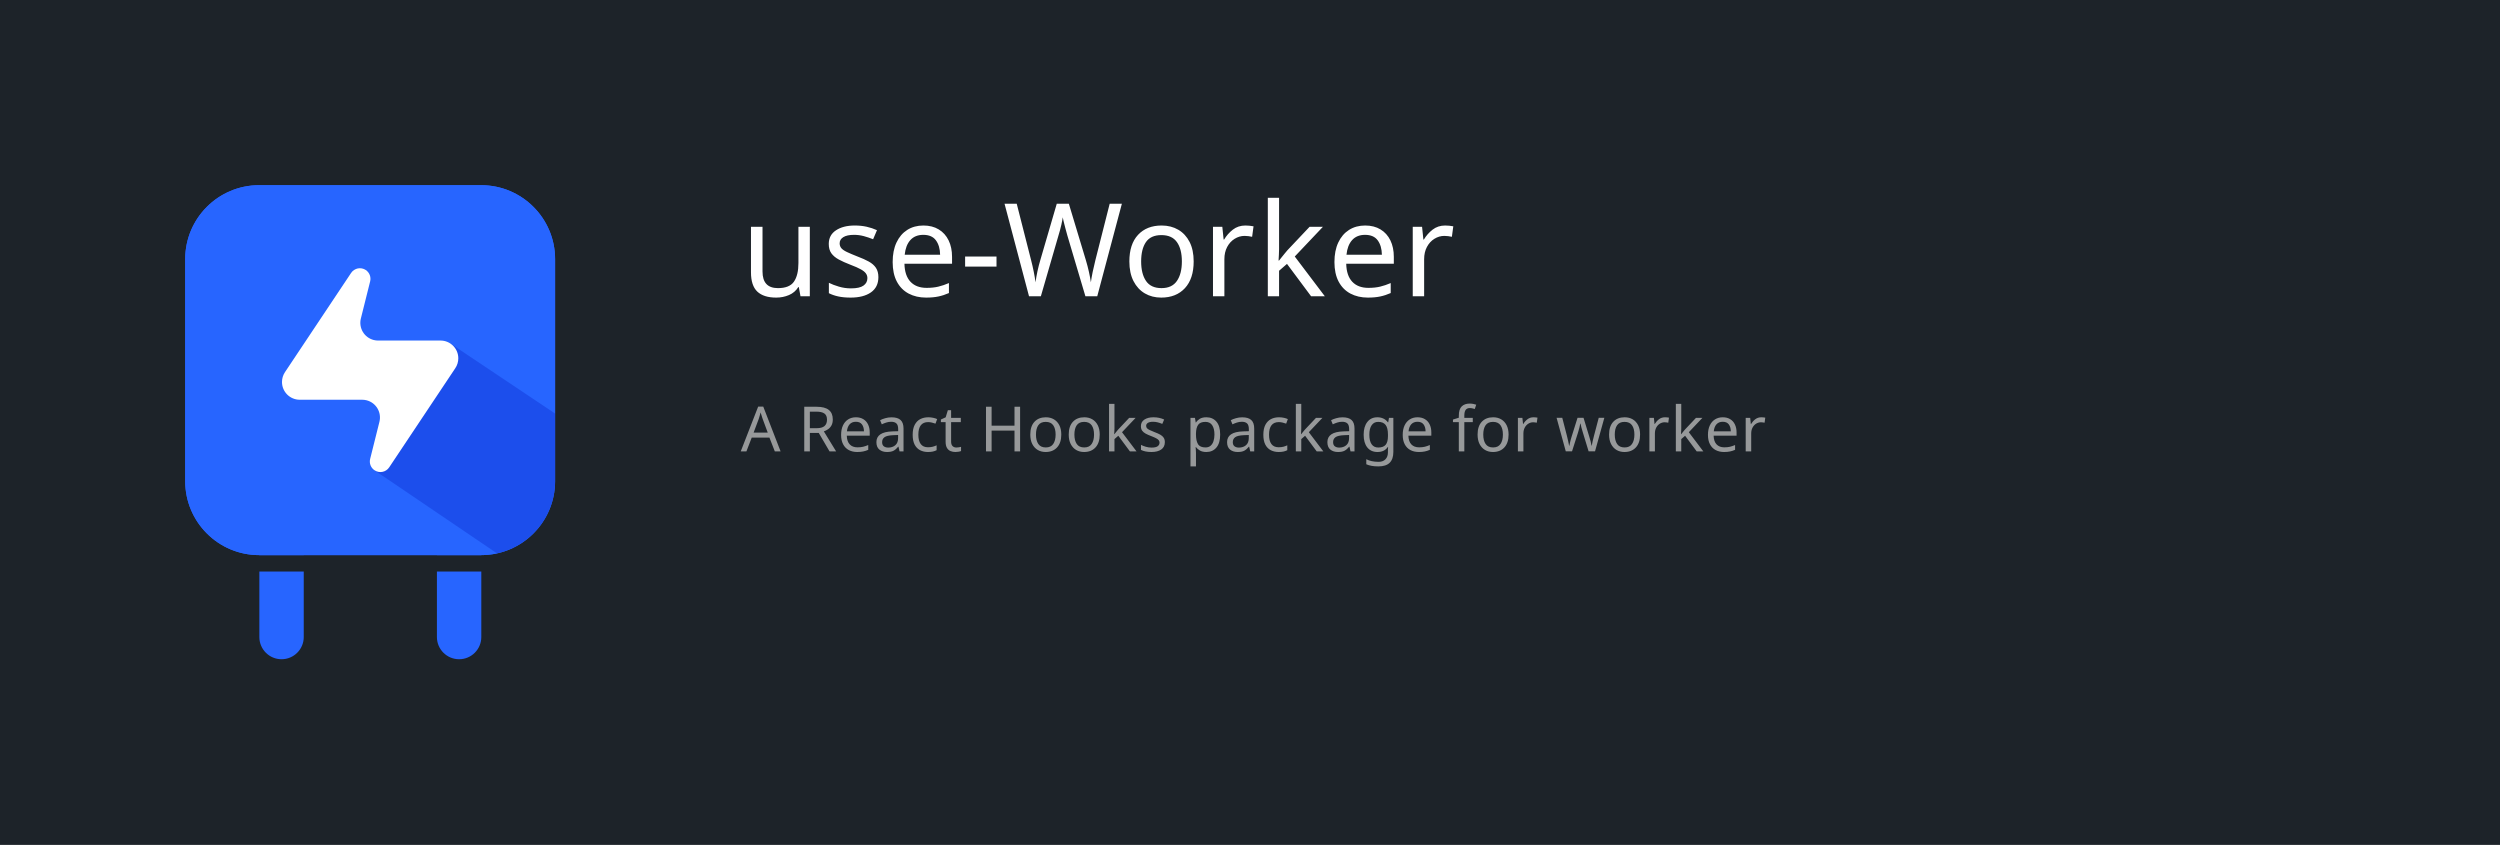
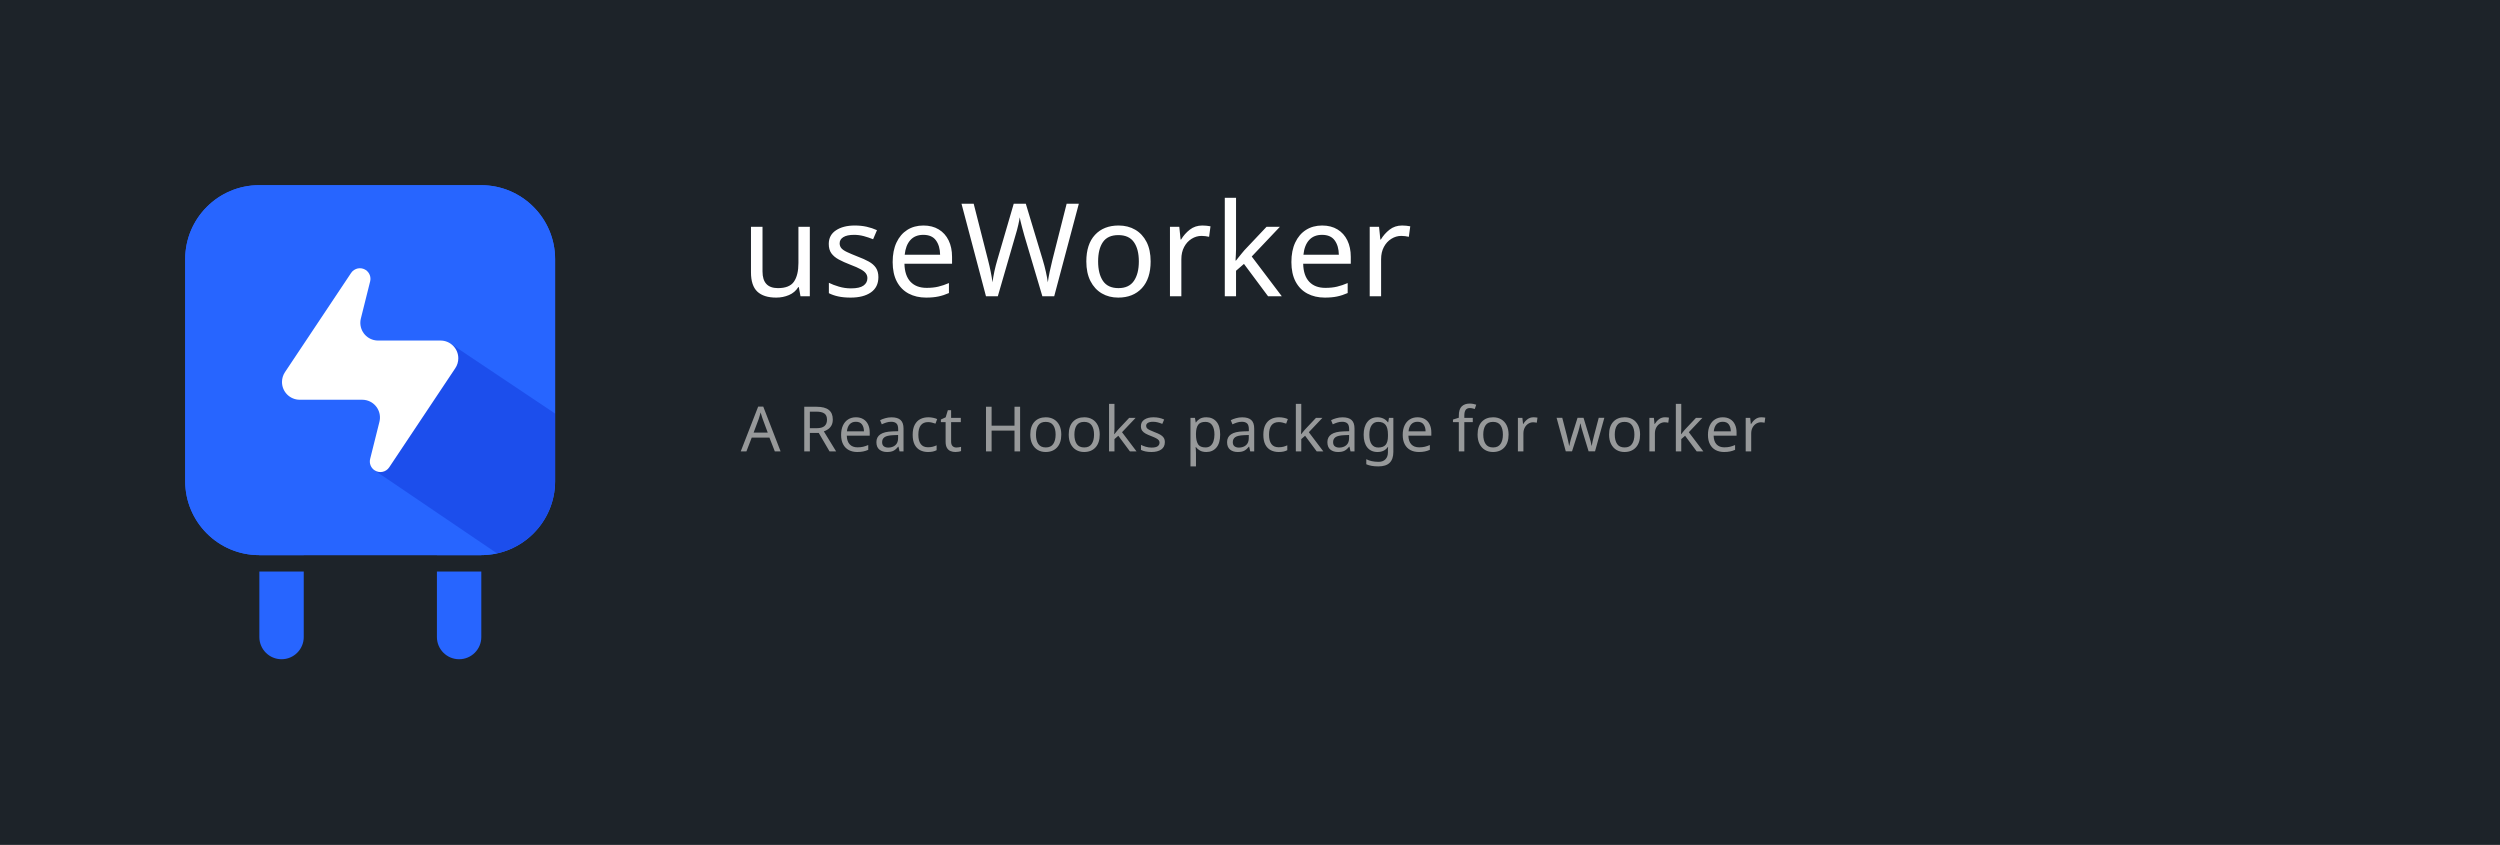
<svg xmlns="http://www.w3.org/2000/svg" xmlns:xlink="http://www.w3.org/1999/xlink" width="1080px" height="365px" viewBox="0 0 1080 365" version="1.1">
  <defs>
    <path d="M31.962,0 L127.846,0 C145.498,0 159.808,14.31 159.808,31.962 L159.808,127.846 C159.808,145.498 145.498,159.808 127.846,159.808 L31.962,159.808 C14.31,159.808 0,145.498 0,127.846 L0,31.962 C0,14.31 14.31,0 31.962,0 Z" id="path-1" />
  </defs>
  <g id="Artboard" stroke="none" stroke-width="1" fill="none" fill-rule="evenodd">
    <rect fill="#FFFFFF" x="0" y="0" width="1080" height="365" />
    <rect id="Rectangle" fill="#1D2329" x="0" y="0" width="1080" height="365" />
    <g id="Final-Icon" transform="translate(80, 80)">
      <path d="M127.925,166.91 L127.926,195.202 C127.926,200.497 123.633,204.79 118.337,204.79 C113.042,204.79 108.749,200.497 108.749,195.202 L108.749,166.91 L127.925,166.91 Z M118.337,127.846 C123.633,127.846 127.926,132.139 127.926,137.434 L127.925,159.807 L108.749,159.807 L108.749,137.434 C108.749,132.139 113.042,127.846 118.337,127.846 Z" id="Shape" fill="#2765FF" fill-rule="nonzero" />
      <path d="M51.218,166.91 L51.218,195.202 C51.218,200.497 46.925,204.79 41.63,204.79 C36.334,204.79 32.041,200.497 32.041,195.202 L32.041,166.91 L51.218,166.91 Z M41.63,127.846 C46.925,127.846 51.218,132.139 51.218,137.434 L51.218,159.807 L32.041,159.807 L32.041,137.434 C32.041,132.139 36.334,127.846 41.63,127.846 Z" id="Shape" fill="#2765FF" fill-rule="nonzero" />
      <path d="M31.962,0 L127.846,0 C145.498,0 159.808,14.31 159.808,31.962 L159.808,127.846 C159.808,145.498 145.498,159.808 127.846,159.808 L31.962,159.808 C14.31,159.808 0,145.498 0,127.846 L0,31.962 C0,14.31 14.31,0 31.962,0 Z" id="Rectangle" fill="#2765FF" fill-rule="nonzero" />
      <g id="Shadow-Mask">
        <g id="Mask" fill="#2765FF" fill-rule="nonzero">
          <path d="M31.962,0 L127.846,0 C145.498,0 159.808,14.31 159.808,31.962 L159.808,127.846 C159.808,145.498 145.498,159.808 127.846,159.808 L31.962,159.808 C14.31,159.808 0,145.498 0,127.846 L0,31.962 C0,14.31 14.31,0 31.962,0 Z" id="path-1" />
        </g>
        <g id="Rectangle-Clipped">
          <mask id="mask-2" fill="white">
            <use xlink:href="#path-1" />
          </mask>
          <g id="path-1" />
          <polygon id="Rectangle" fill="#0036BC" fill-rule="nonzero" opacity="0.284" style="mix-blend-mode: multiply;" mask="url(#mask-2)" points="114.529 68.362 194.957 122.166 159.808 176.084 81.679 123.111 115.032 69.19" />
        </g>
      </g>
      <path d="M76.472,92.688 L49.491,92.688 C45.254,92.688 41.82,89.254 41.82,85.018 C41.82,83.503 42.268,82.023 43.108,80.763 L71.676,37.91 C73.075,35.813 75.909,35.246 78.007,36.644 C79.612,37.714 80.372,39.678 79.904,41.55 L75.894,57.588 C74.867,61.698 77.366,65.863 81.476,66.89 C82.084,67.042 82.709,67.119 83.336,67.119 L110.317,67.119 C114.553,67.119 117.988,70.553 117.988,74.79 C117.988,76.304 117.539,77.785 116.699,79.045 L88.131,121.897 C86.733,123.995 83.898,124.562 81.8,123.163 C80.195,122.093 79.436,120.129 79.904,118.258 L83.913,102.22 C84.941,98.11 82.442,93.945 78.332,92.917 C77.724,92.765 77.099,92.688 76.472,92.688 Z" id="Path-14" fill="#FFFFFF" fill-rule="nonzero" />
    </g>
    <text id="title" font-family="Avenir-Medium, Avenir" font-size="56" font-weight="400" letter-spacing="0.56" fill="#FFFFFF">
-       <tspan x="320" y="128">use-Worker</tspan>
+       <tspan x="320" y="128">useWorker</tspan>
    </text>
    <text id="description" font-family="AvenirNext-Regular, Avenir Next" font-size="27" font-weight="normal" letter-spacing="0.27" fill="#97999A">
      <tspan x="320" y="195"> A React Hooks package for worker</tspan>
      <tspan x="320" y="232" />
      <tspan x="320" y="269" />
    </text>
  </g>
</svg>
